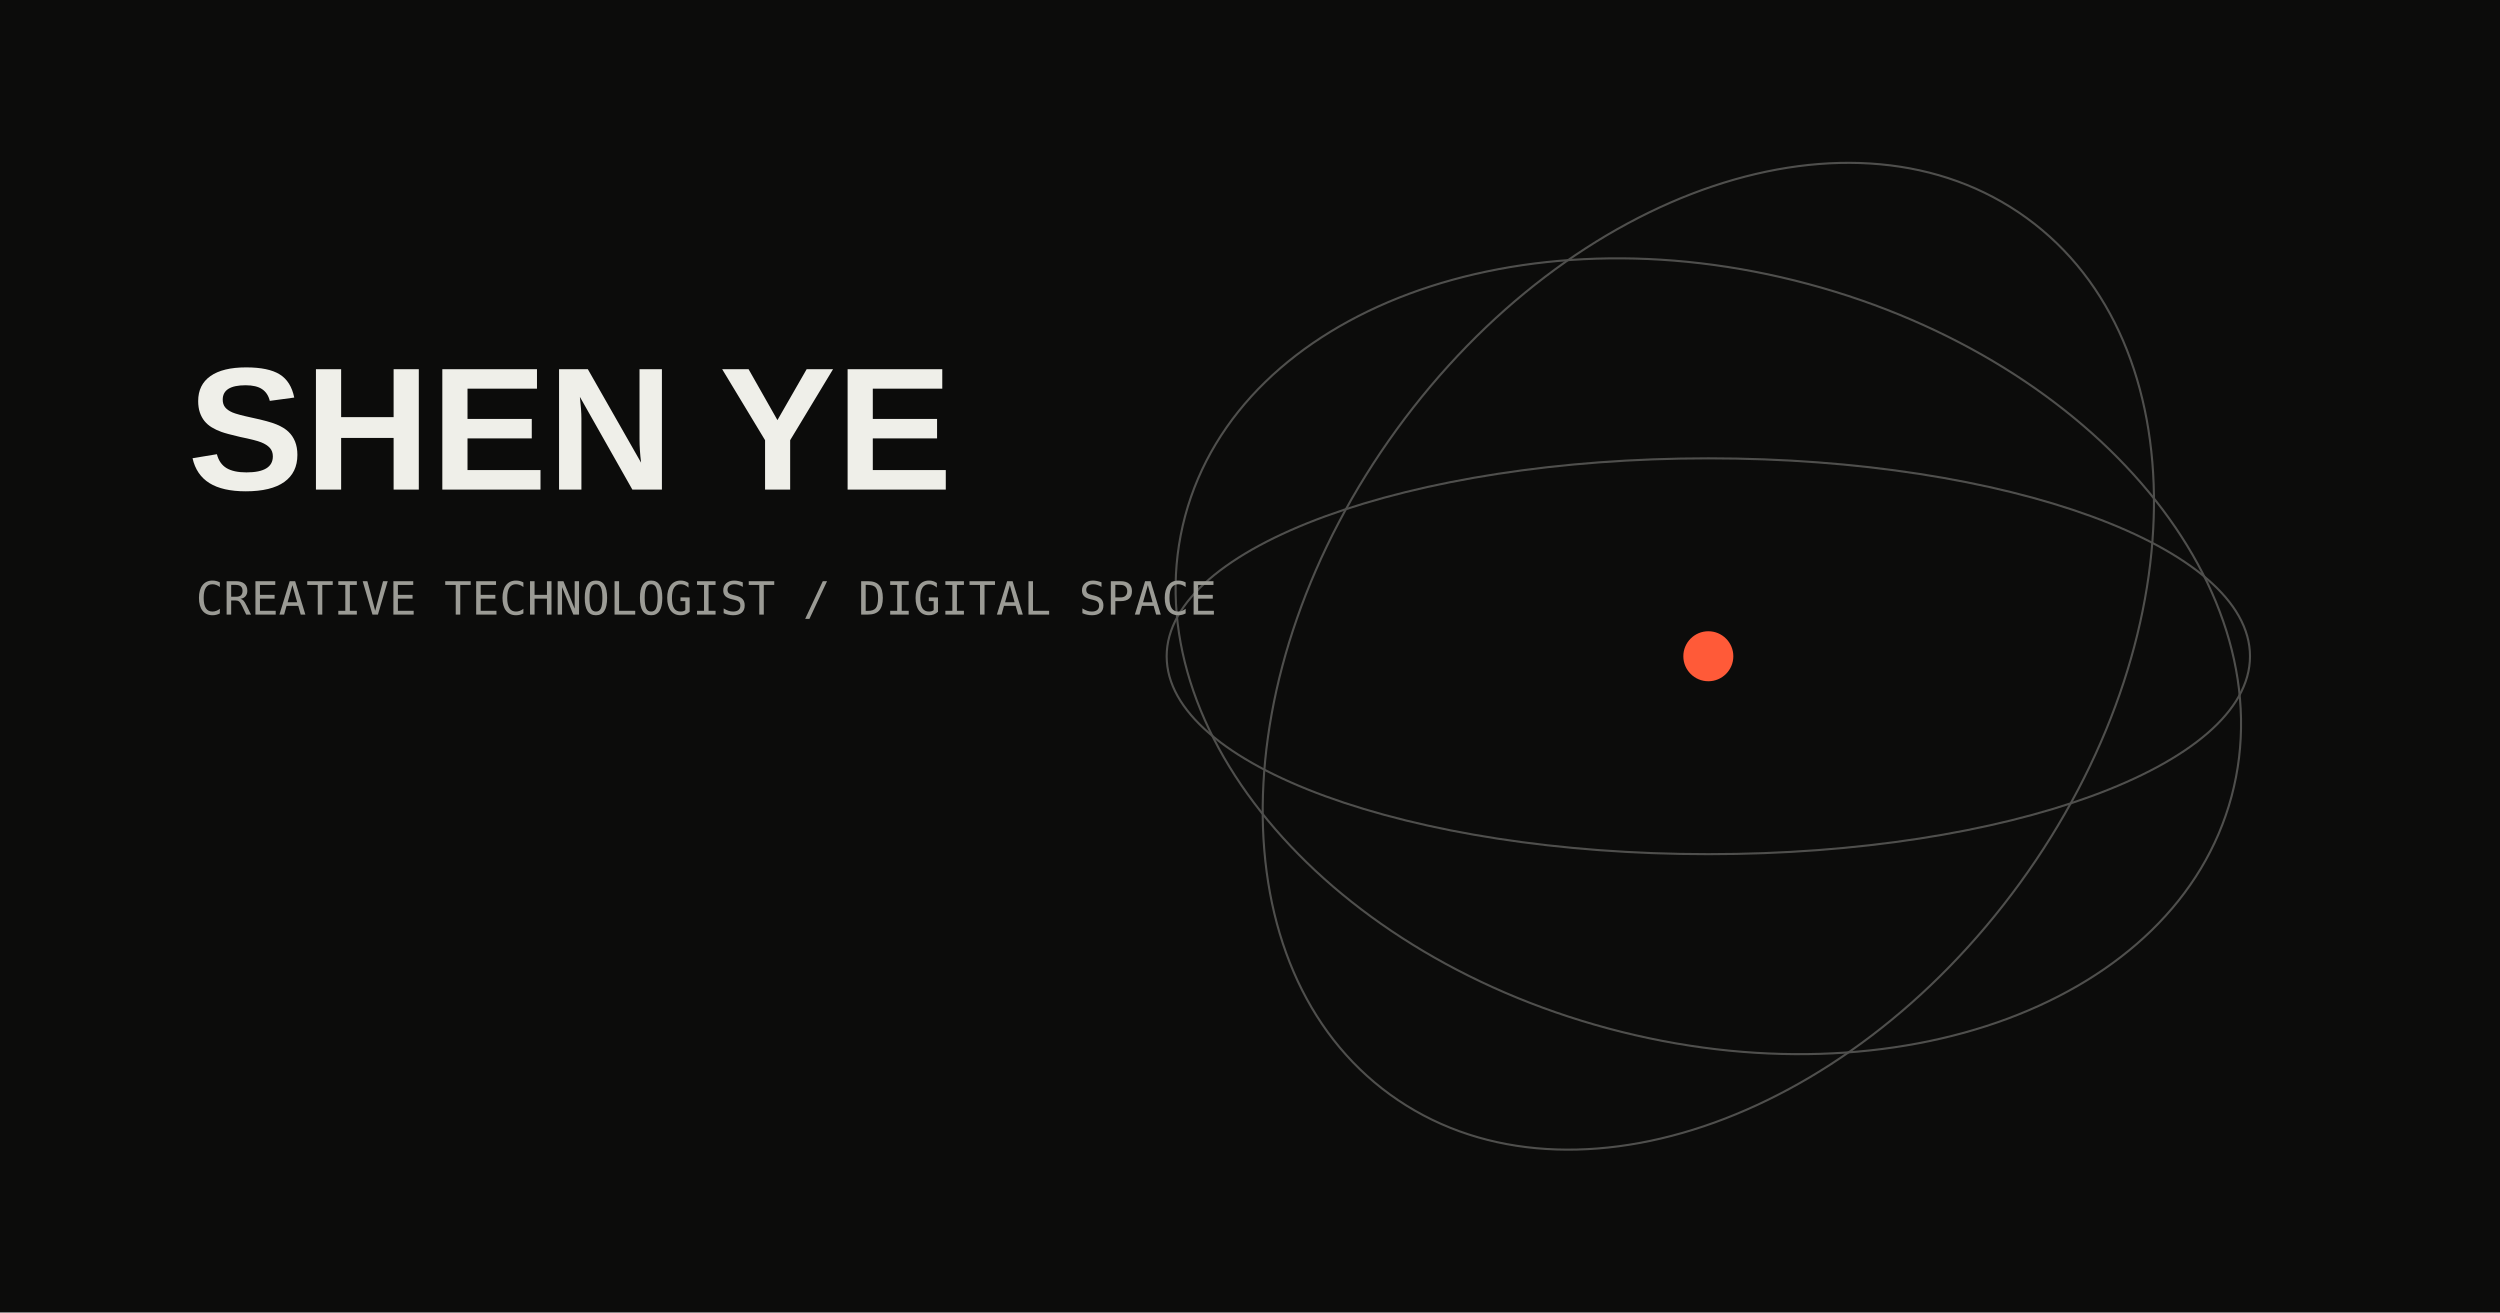
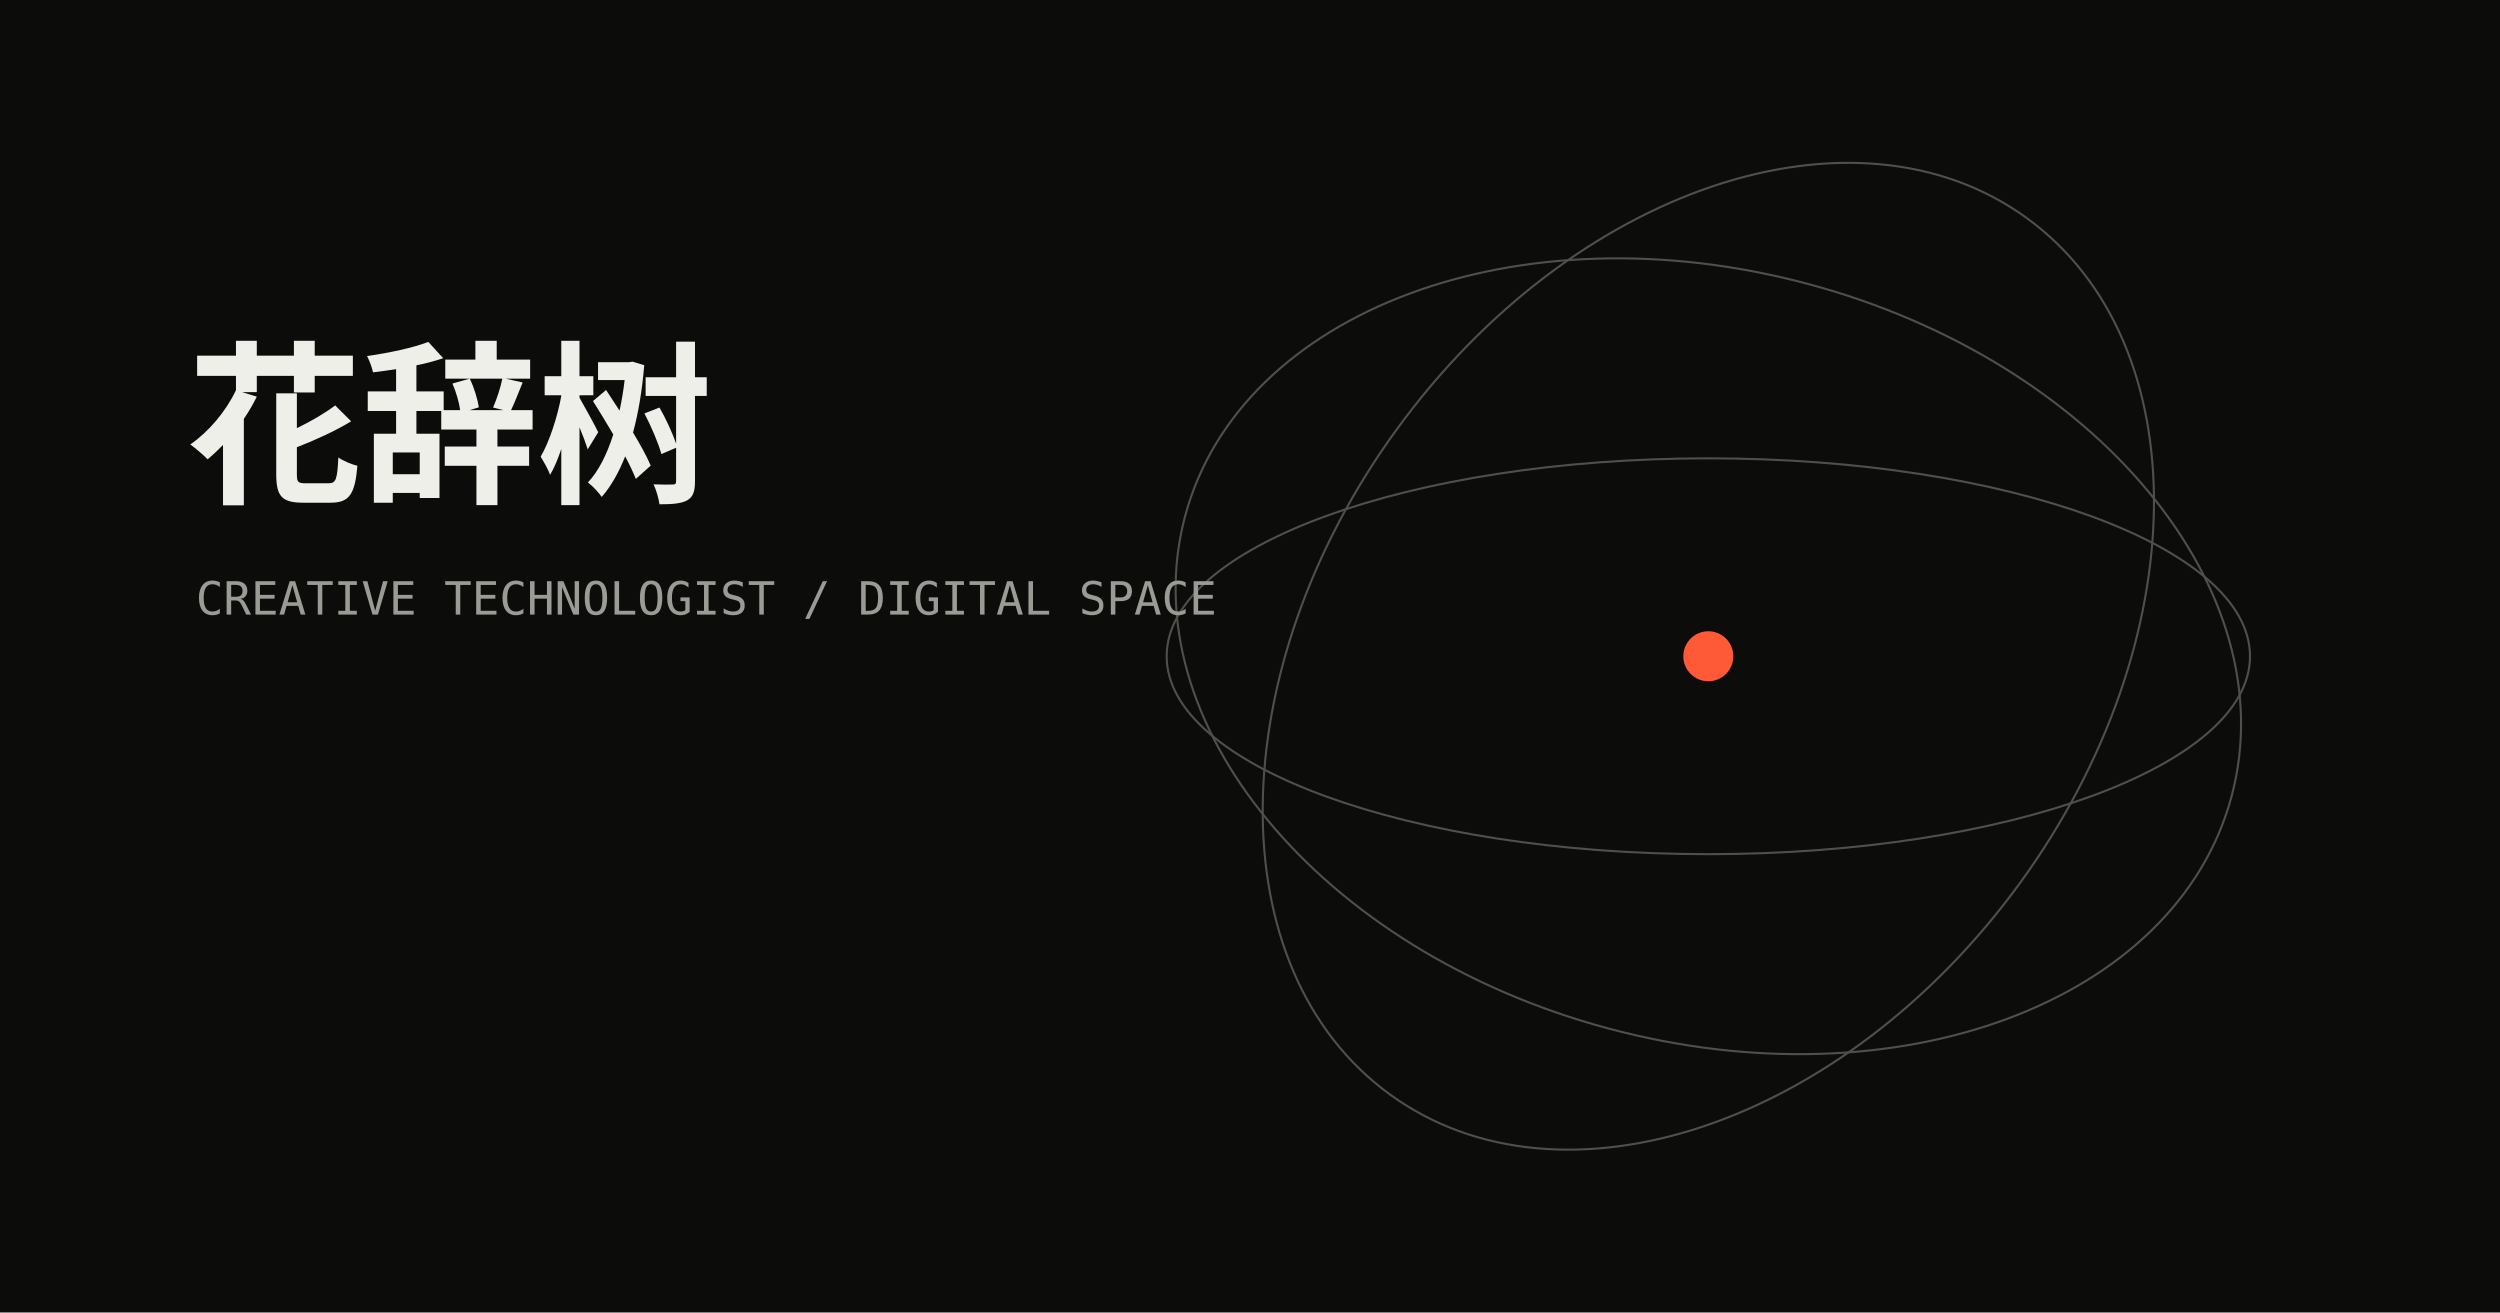
<svg xmlns="http://www.w3.org/2000/svg" width="1200" height="630" viewBox="0 0 1200 630">
  <rect width="1200" height="630" fill="#0c0c0b" />
  <g fill="none" stroke="#efefe9" opacity=".3">
    <ellipse cx="820" cy="315" rx="260" ry="95" />
    <ellipse cx="820" cy="315" rx="185" ry="260" transform="rotate(36 820 315)" />
    <ellipse cx="820" cy="315" rx="185" ry="260" transform="rotate(105 820 315)" />
  </g>
  <circle cx="820" cy="315" r="12" fill="#ff5a38" />
-   <text x="90" y="235" fill="#efefe9" font-family="Arial" font-size="84" font-weight="700">SHEN YE</text>
+   <text x="90" y="235" fill="#efefe9" font-family="Arial, sans-serif" font-size="84" font-weight="700">花辞树</text>
  <text x="94" y="295" fill="#9b9b95" font-family="monospace" font-size="22">CREATIVE TECHNOLOGIST / DIGITAL SPACE</text>
</svg>
